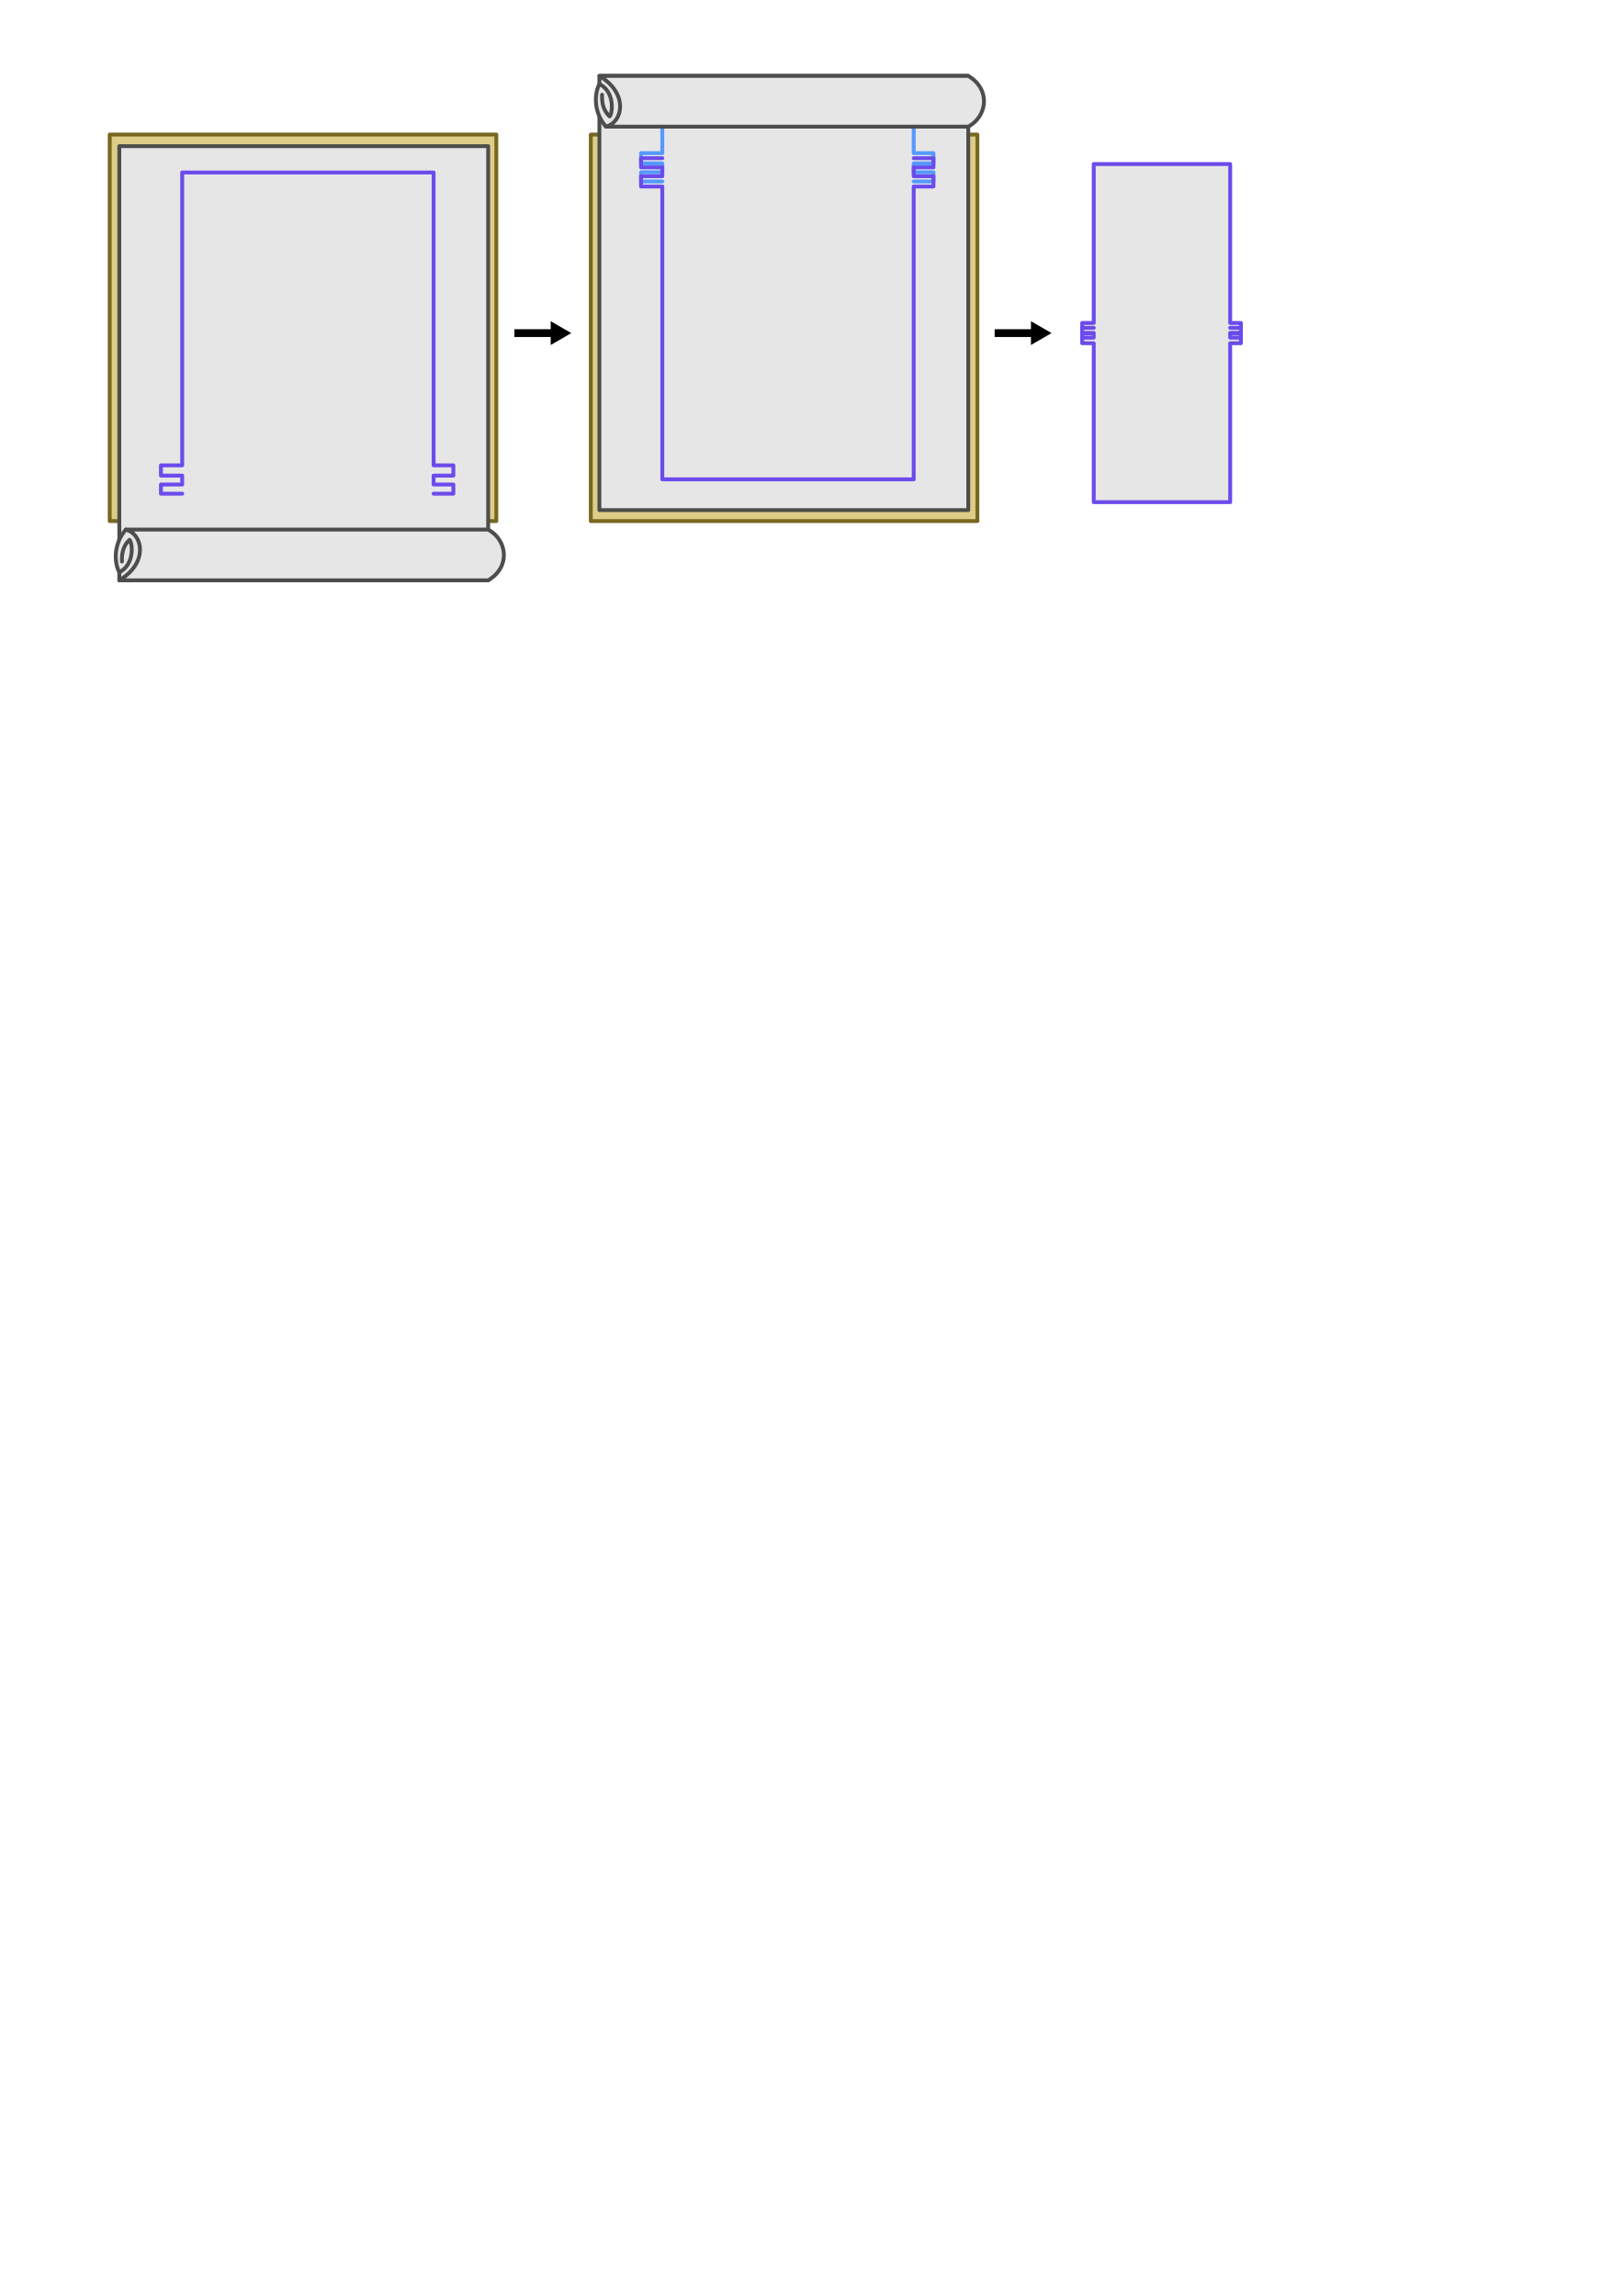
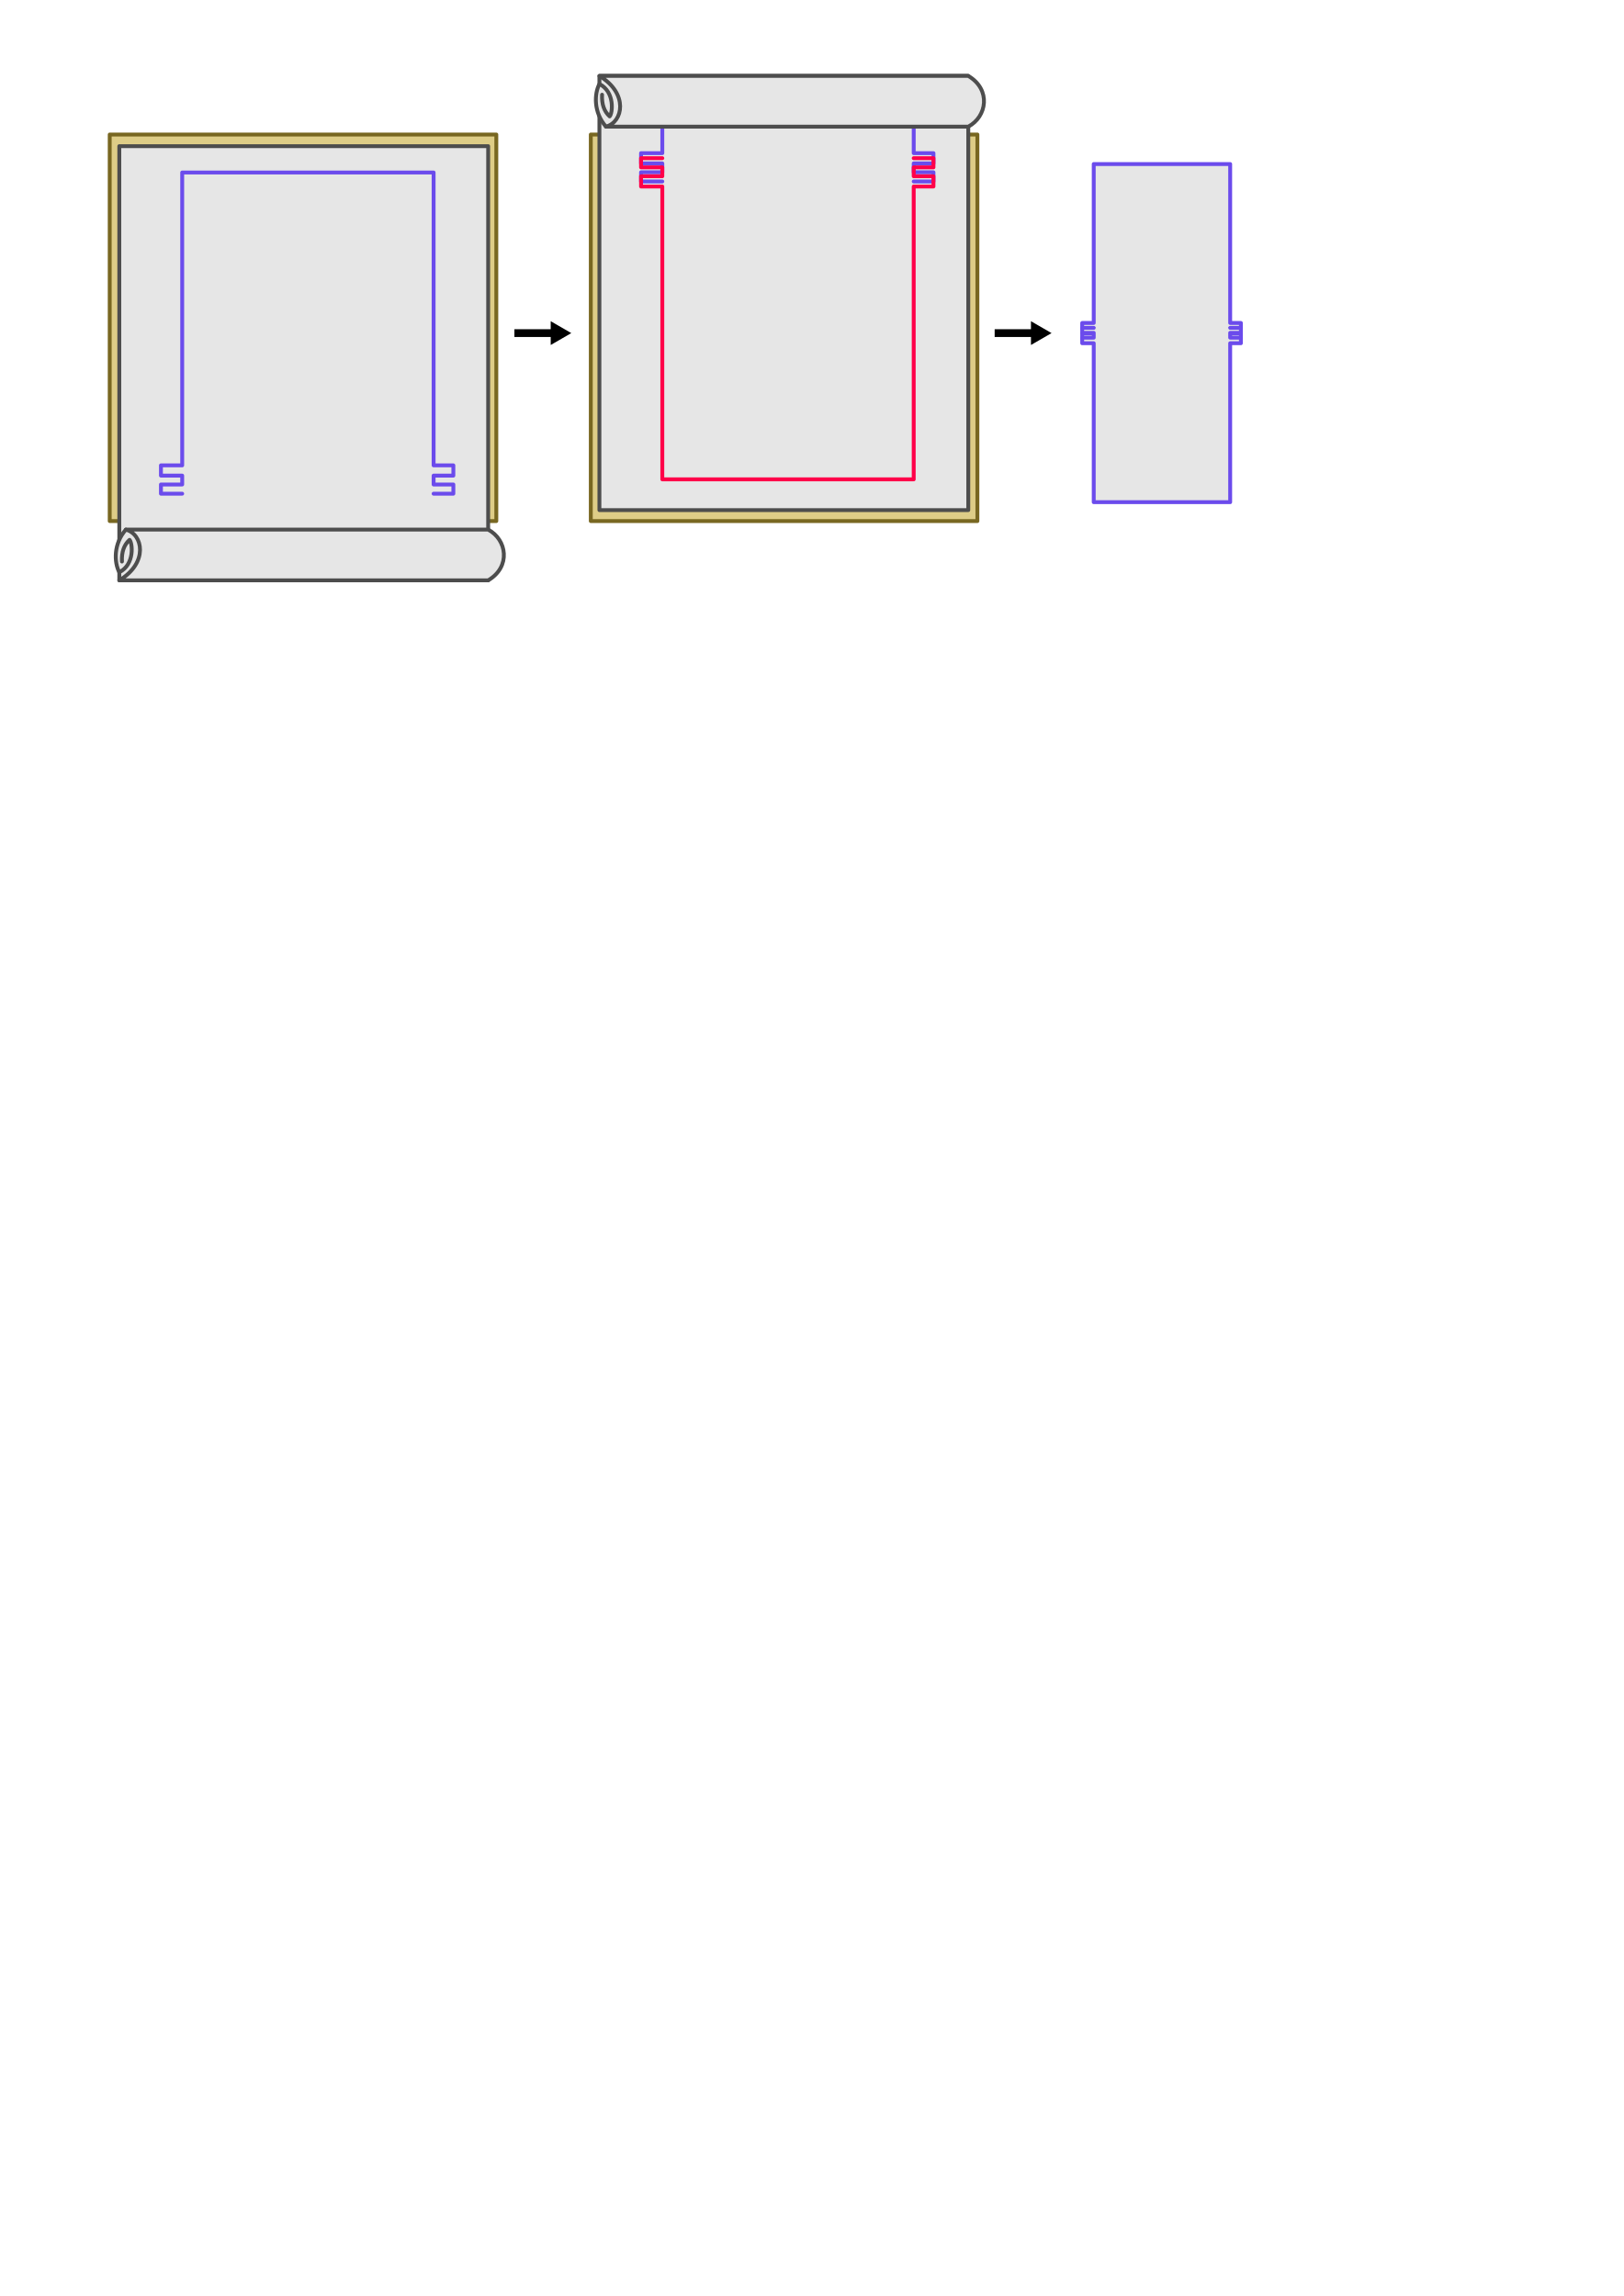
<svg xmlns="http://www.w3.org/2000/svg" width="210mm" height="297mm" viewBox="0 0 210 297" version="1.1" id="svg1">
  <defs id="defs1">
    <marker style="overflow:visible" id="Triangle" refX="0" refY="0" orient="auto-start-reverse" markerWidth="0.5" markerHeight="0.5" viewBox="0 0 1 1" preserveAspectRatio="xMidYMid">
      <path transform="scale(0.5)" style="fill:context-stroke;fill-rule:evenodd;stroke:context-stroke;stroke-width:1pt" d="M 5.77,0 -2.88,5 V -5 Z" id="path135" />
    </marker>
  </defs>
  <g id="layer1">
    <rect style="fill:#decd87;stroke:#786721;stroke-width:0.5;stroke-linecap:round;stroke-linejoin:round;stroke-dasharray:none;stroke-opacity:1" id="rect13" width="50" height="50" x="76.41" y="17.402" />
    <rect style="fill:#decd87;stroke:#786721;stroke-width:0.5;stroke-linecap:round;stroke-linejoin:round;stroke-dasharray:none;stroke-opacity:1" id="rect12" width="50" height="50" x="14.19" y="17.402" />
    <rect style="fill:#e6e6e6;stroke:#4d4d4d;stroke-width:0.5;stroke-linecap:round;stroke-linejoin:round;stroke-dasharray:none" id="rect1" width="47.707" height="56.163" x="15.43" y="18.907" />
    <path style="fill:#e6e6e6;stroke:#4d4d4d;stroke-width:0.5;stroke-linecap:round;stroke-linejoin:round;stroke-dasharray:none" d="m 15.43,75.07 c 3.786,-2.272 3.077,-5.974 0.848,-6.563 H 63.137 c 2.419,1.283 2.987,4.796 2e-6,6.563 z" id="path1" />
    <path style="fill:#e6e6e6;stroke:#4d4d4d;stroke-width:0.5;stroke-linecap:round;stroke-linejoin:round;stroke-dasharray:none" d="m 16.278,68.507 c -1.614,1.844 -1.527,4.236 -0.848,5.52 2.042,-1.04 1.699,-3.812 1.325,-4.194 -0.714,0.637 -1.041,1.572 -0.982,2.804" id="path2" />
    <path style="fill:none;stroke:#6b4bec;stroke-width:0.5;stroke-linecap:round;stroke-linejoin:round;stroke-dasharray:none;stroke-opacity:1" d="m 23.564,63.861 -2.748,-2e-6 v -1.189 h 2.748 v -1.15 h -2.748 v -1.326 h 2.748 V 22.315 h 32.516 v 37.881 h 2.554 v 1.326 h -2.554 v 1.15 h 2.554 v 1.189 h -2.554" id="path5" />
    <rect style="fill:#e6e6e6;stroke:#4d4d4d;stroke-width:0.5;stroke-linecap:round;stroke-linejoin:round;stroke-dasharray:none" id="rect14" width="47.707" height="56.163" x="77.525" y="-65.983" transform="scale(1,-1)" />
    <path style="fill:#e6e6e6;stroke:#4d4d4d;stroke-width:0.5;stroke-linecap:round;stroke-linejoin:round;stroke-dasharray:none" d="m 78.373,16.383 c -1.614,-1.844 -1.527,-4.236 -0.848,-5.52 2.042,1.04 1.699,3.812 1.325,4.194 -0.714,-0.637 -1.041,-1.572 -0.982,-2.804" id="path15" />
-     <path style="fill:none;stroke:#5599ff;stroke-width:0.5;stroke-linecap:round;stroke-linejoin:round;stroke-dasharray:none;stroke-opacity:1" d="m 85.659,23.475 -2.748,-2e-6 v -1.189 h 2.748 V 21.136 H 82.911 v -1.326 h 2.748 v -7.449 h 32.516 v 7.449 h 2.554 v 1.326 h -2.554 v 1.15 h 2.554 v 1.189 h -2.554" id="path16" />
-     <path style="fill:none;stroke:#6b4bec;stroke-width:0.5;stroke-linecap:round;stroke-linejoin:round;stroke-dasharray:none;stroke-opacity:1" d="m 85.659,20.46 -2.748,2e-6 v 1.189 h 2.748 v 1.15 H 82.911 v 1.326 h 2.748 V 62.006 H 118.174 V 24.125 h 2.554 v -1.326 h -2.554 v -1.15 h 2.554 v -1.189 h -2.554" id="path18" />
+     <path style="fill:none;stroke:#6b4bec;stroke-width:0.5;stroke-linecap:round;stroke-linejoin:round;stroke-dasharray:none;stroke-opacity:1" d="m 85.659,23.475 -2.748,-2e-6 v -1.189 h 2.748 V 21.136 H 82.911 v -1.326 h 2.748 v -7.449 h 32.516 v 7.449 h 2.554 v 1.326 h -2.554 v 1.15 h 2.554 v 1.189 h -2.554" id="path16" />
+     <path style="fill:none;stroke:#ff0049;stroke-width:0.5;stroke-linecap:round;stroke-linejoin:round;stroke-dasharray:none;stroke-opacity:1" d="m 85.659,20.46 -2.748,2e-6 v 1.189 h 2.748 v 1.15 H 82.911 v 1.326 h 2.748 V 62.006 H 118.174 V 24.125 h 2.554 v -1.326 h -2.554 v -1.15 h 2.554 v -1.189 h -2.554" id="path18" />
    <path style="fill:#e6e6e6;stroke:#4d4d4d;stroke-width:0.5;stroke-linecap:round;stroke-linejoin:round;stroke-dasharray:none" d="m 77.525,9.82 c 3.786,2.272 3.077,5.974 0.848,6.563 H 125.231 c 2.419,-1.283 2.987,-4.796 0,-6.563 z" id="path14" />
    <path style="fill:#decd87;stroke:#000000;stroke-width:1;stroke-linecap:butt;stroke-linejoin:round;stroke-dasharray:none;stroke-opacity:1;marker-end:url(#Triangle)" d="m 66.53,43.088 h 5.583" id="path19" />
    <path style="fill:#decd87;stroke:#000000;stroke-width:1;stroke-linecap:butt;stroke-linejoin:round;stroke-dasharray:none;stroke-opacity:1;marker-end:url(#Triangle)" d="m 128.643,43.088 h 5.583" id="path20" />
    <g id="g22" transform="translate(-0.4015925,1.705631)" style="fill:#e6e6e6">
      <path style="fill:#e6e6e6;stroke:#6b4bec;stroke-width:0.5;stroke-linecap:round;stroke-linejoin:round;stroke-dasharray:none;stroke-opacity:1" d="m 141.858,42.061 -1.491,-10e-7 v -0.645 h 1.491 v -0.624 h -1.491 v -0.72 h 1.491 V 19.513 h 17.647 v 20.559 h 1.386 v 0.72 h -1.386 v 0.624 h 1.386 v 0.645 h -1.386" id="path21" />
      <path style="fill:#e6e6e6;stroke:#6b4bec;stroke-width:0.5;stroke-linecap:round;stroke-linejoin:round;stroke-dasharray:none;stroke-opacity:1" d="m 141.858,40.704 -1.491,1e-6 v 0.645 h 1.491 v 0.624 h -1.491 v 0.72 h 1.491 v 20.559 h 17.647 V 42.693 h 1.386 v -0.72 h -1.386 v -0.624 h 1.386 v -0.645 h -1.386" id="path22" />
    </g>
  </g>
</svg>
